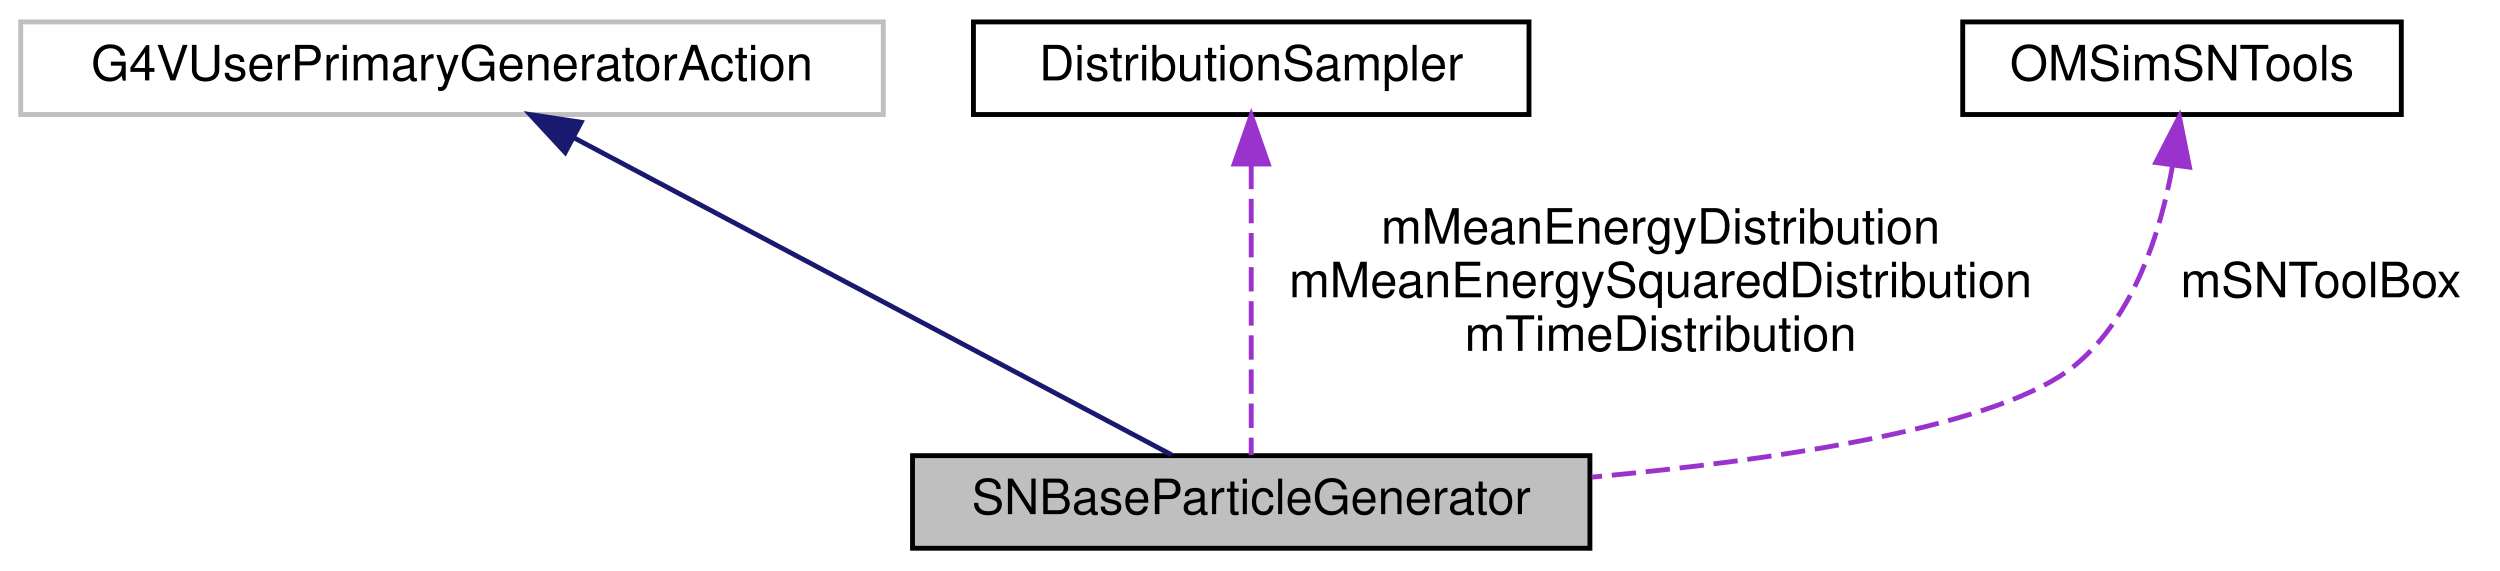
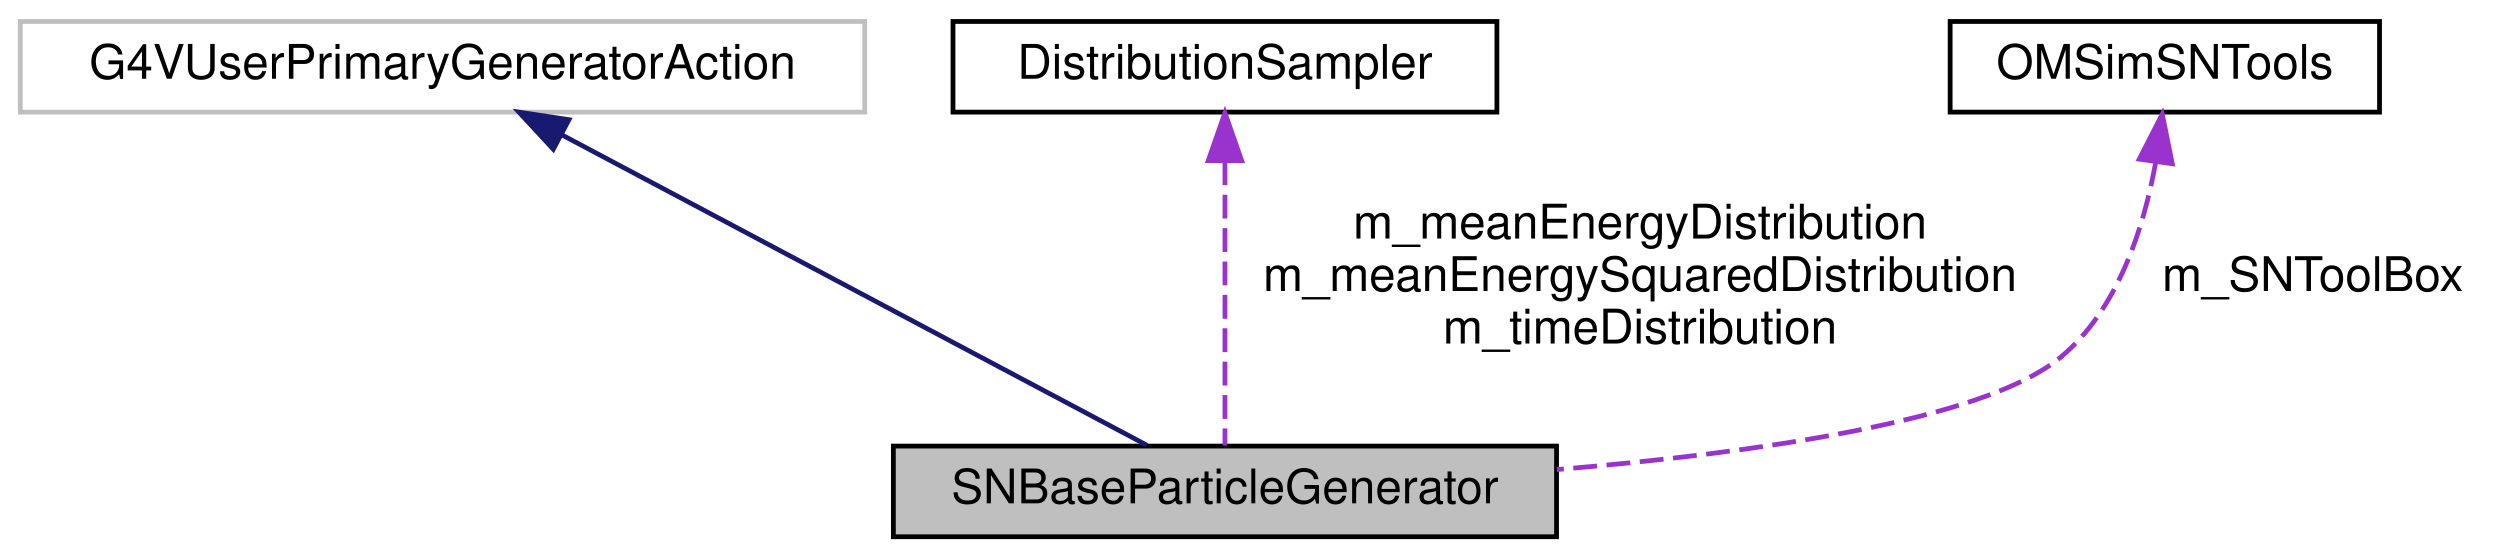
- <svg xmlns="http://www.w3.org/2000/svg" xmlns:xlink="http://www.w3.org/1999/xlink" width="513pt" height="117pt" viewBox="0.00 0.00 512.50 117.00">
+ <svg xmlns="http://www.w3.org/2000/svg" xmlns:xlink="http://www.w3.org/1999/xlink" width="524pt" height="117pt" viewBox="0.00 0.00 523.50 117.00">
  <g id="graph0" class="graph" transform="scale(1 1) rotate(0) translate(4 113)">
    <g id="node1" class="node">
      <g id="a_node1">
        <a xlink:title=" ">
          <polygon fill="#bfbfbf" stroke="black" points="183,-0.5 183,-19.5 322,-19.5 322,-0.5 183,-0.5" />
          <text text-anchor="middle" x="252.5" y="-7.5" font-family="Helvetica,sans-Serif" font-size="10.00">SNBaseParticleGenerator</text>
        </a>
      </g>
    </g>
    <g id="node2" class="node">
      <g id="a_node2">
        <a xlink:title=" ">
          <polygon fill="none" stroke="#bfbfbf" points="0,-89.5 0,-108.5 177,-108.5 177,-89.5 0,-89.5" />
          <text text-anchor="middle" x="88.5" y="-96.5" font-family="Helvetica,sans-Serif" font-size="10.00">G4VUserPrimaryGeneratorAction</text>
        </a>
      </g>
    </g>
    <g id="edge1" class="edge">
      <path fill="none" stroke="midnightblue" d="M113.37,-84.81C147.35,-66.78 207.36,-34.95 236.17,-19.66" />
      <polygon fill="midnightblue" stroke="midnightblue" points="111.72,-81.72 104.52,-89.5 115,-87.91 111.72,-81.72" />
    </g>
    <g id="node3" class="node">
      <g id="a_node3">
        <a xlink:href="class_distribution_sampler.html" target="_top" xlink:title="Utility class for sampling from a given distribution using the inverse cumulative function and interp...">
          <polygon fill="none" stroke="black" points="195.5,-89.5 195.5,-108.5 309.5,-108.5 309.5,-89.5 195.5,-89.5" />
          <text text-anchor="middle" x="252.5" y="-96.5" font-family="Helvetica,sans-Serif" font-size="10.00">DistributionSampler</text>
        </a>
      </g>
    </g>
    <g id="edge2" class="edge">
      <path fill="none" stroke="#9a32cd" stroke-dasharray="5,2" d="M252.5,-79.19C252.5,-60.74 252.5,-33.41 252.5,-19.62" />
      <polygon fill="#9a32cd" stroke="#9a32cd" points="249,-79.34 252.5,-89.34 256,-79.34 249,-79.34" />
-       <text text-anchor="middle" x="336.5" y="-63" font-family="Helvetica,sans-Serif" font-size="10.00"> mMeanEnergyDistribution</text>
-       <text text-anchor="middle" x="336.5" y="-52" font-family="Helvetica,sans-Serif" font-size="10.00">mMeanEnergySquaredDistribution</text>
-       <text text-anchor="middle" x="336.5" y="-41" font-family="Helvetica,sans-Serif" font-size="10.00">mTimeDistribution</text>
+       <text text-anchor="middle" x="339.5" y="-63" font-family="Helvetica,sans-Serif" font-size="10.00"> m_meanEnergyDistribution</text>
+       <text text-anchor="middle" x="339.5" y="-52" font-family="Helvetica,sans-Serif" font-size="10.00">m_meanEnergySquaredDistribution</text>
+       <text text-anchor="middle" x="339.5" y="-41" font-family="Helvetica,sans-Serif" font-size="10.00">m_timeDistribution</text>
    </g>
    <g id="node4" class="node">
      <g id="a_node4">
        <a xlink:href="class_o_m_sim_s_n_tools.html" target="_top" xlink:title="Provides utility methods for generating ENES and IBD interactions.">
-           <polygon fill="none" stroke="black" points="398.5,-89.5 398.5,-108.5 488.5,-108.5 488.5,-89.5 398.5,-89.5" />
-           <text text-anchor="middle" x="443.5" y="-96.5" font-family="Helvetica,sans-Serif" font-size="10.00">OMSimSNTools</text>
+           <polygon fill="none" stroke="black" points="404.5,-89.5 404.5,-108.5 494.5,-108.5 494.5,-89.5 404.5,-89.5" />
+           <text text-anchor="middle" x="449.5" y="-96.5" font-family="Helvetica,sans-Serif" font-size="10.00">OMSimSNTools</text>
        </a>
      </g>
    </g>
    <g id="edge3" class="edge">
-       <path fill="none" stroke="#9a32cd" stroke-dasharray="5,2" d="M441.54,-78.91C439.11,-65.43 433.68,-48.03 421.5,-38 406.36,-25.53 361.9,-18.75 322.39,-15.09" />
-       <polygon fill="#9a32cd" stroke="#9a32cd" points="438.11,-79.65 442.96,-89.08 445.04,-78.69 438.11,-79.65" />
-       <text text-anchor="middle" x="472" y="-52" font-family="Helvetica,sans-Serif" font-size="10.00"> mSNToolBox</text>
+       <path fill="none" stroke="#9a32cd" stroke-dasharray="5,2" d="M447.56,-78.89C445.14,-65.4 439.7,-48 427.5,-38 411.45,-24.85 363.66,-18.06 322.07,-14.58" />
+       <polygon fill="#9a32cd" stroke="#9a32cd" points="444.13,-79.64 448.96,-89.07 451.06,-78.68 444.13,-79.64" />
+       <text text-anchor="middle" x="480.5" y="-52" font-family="Helvetica,sans-Serif" font-size="10.00"> m_SNToolBox</text>
    </g>
  </g>
</svg>
